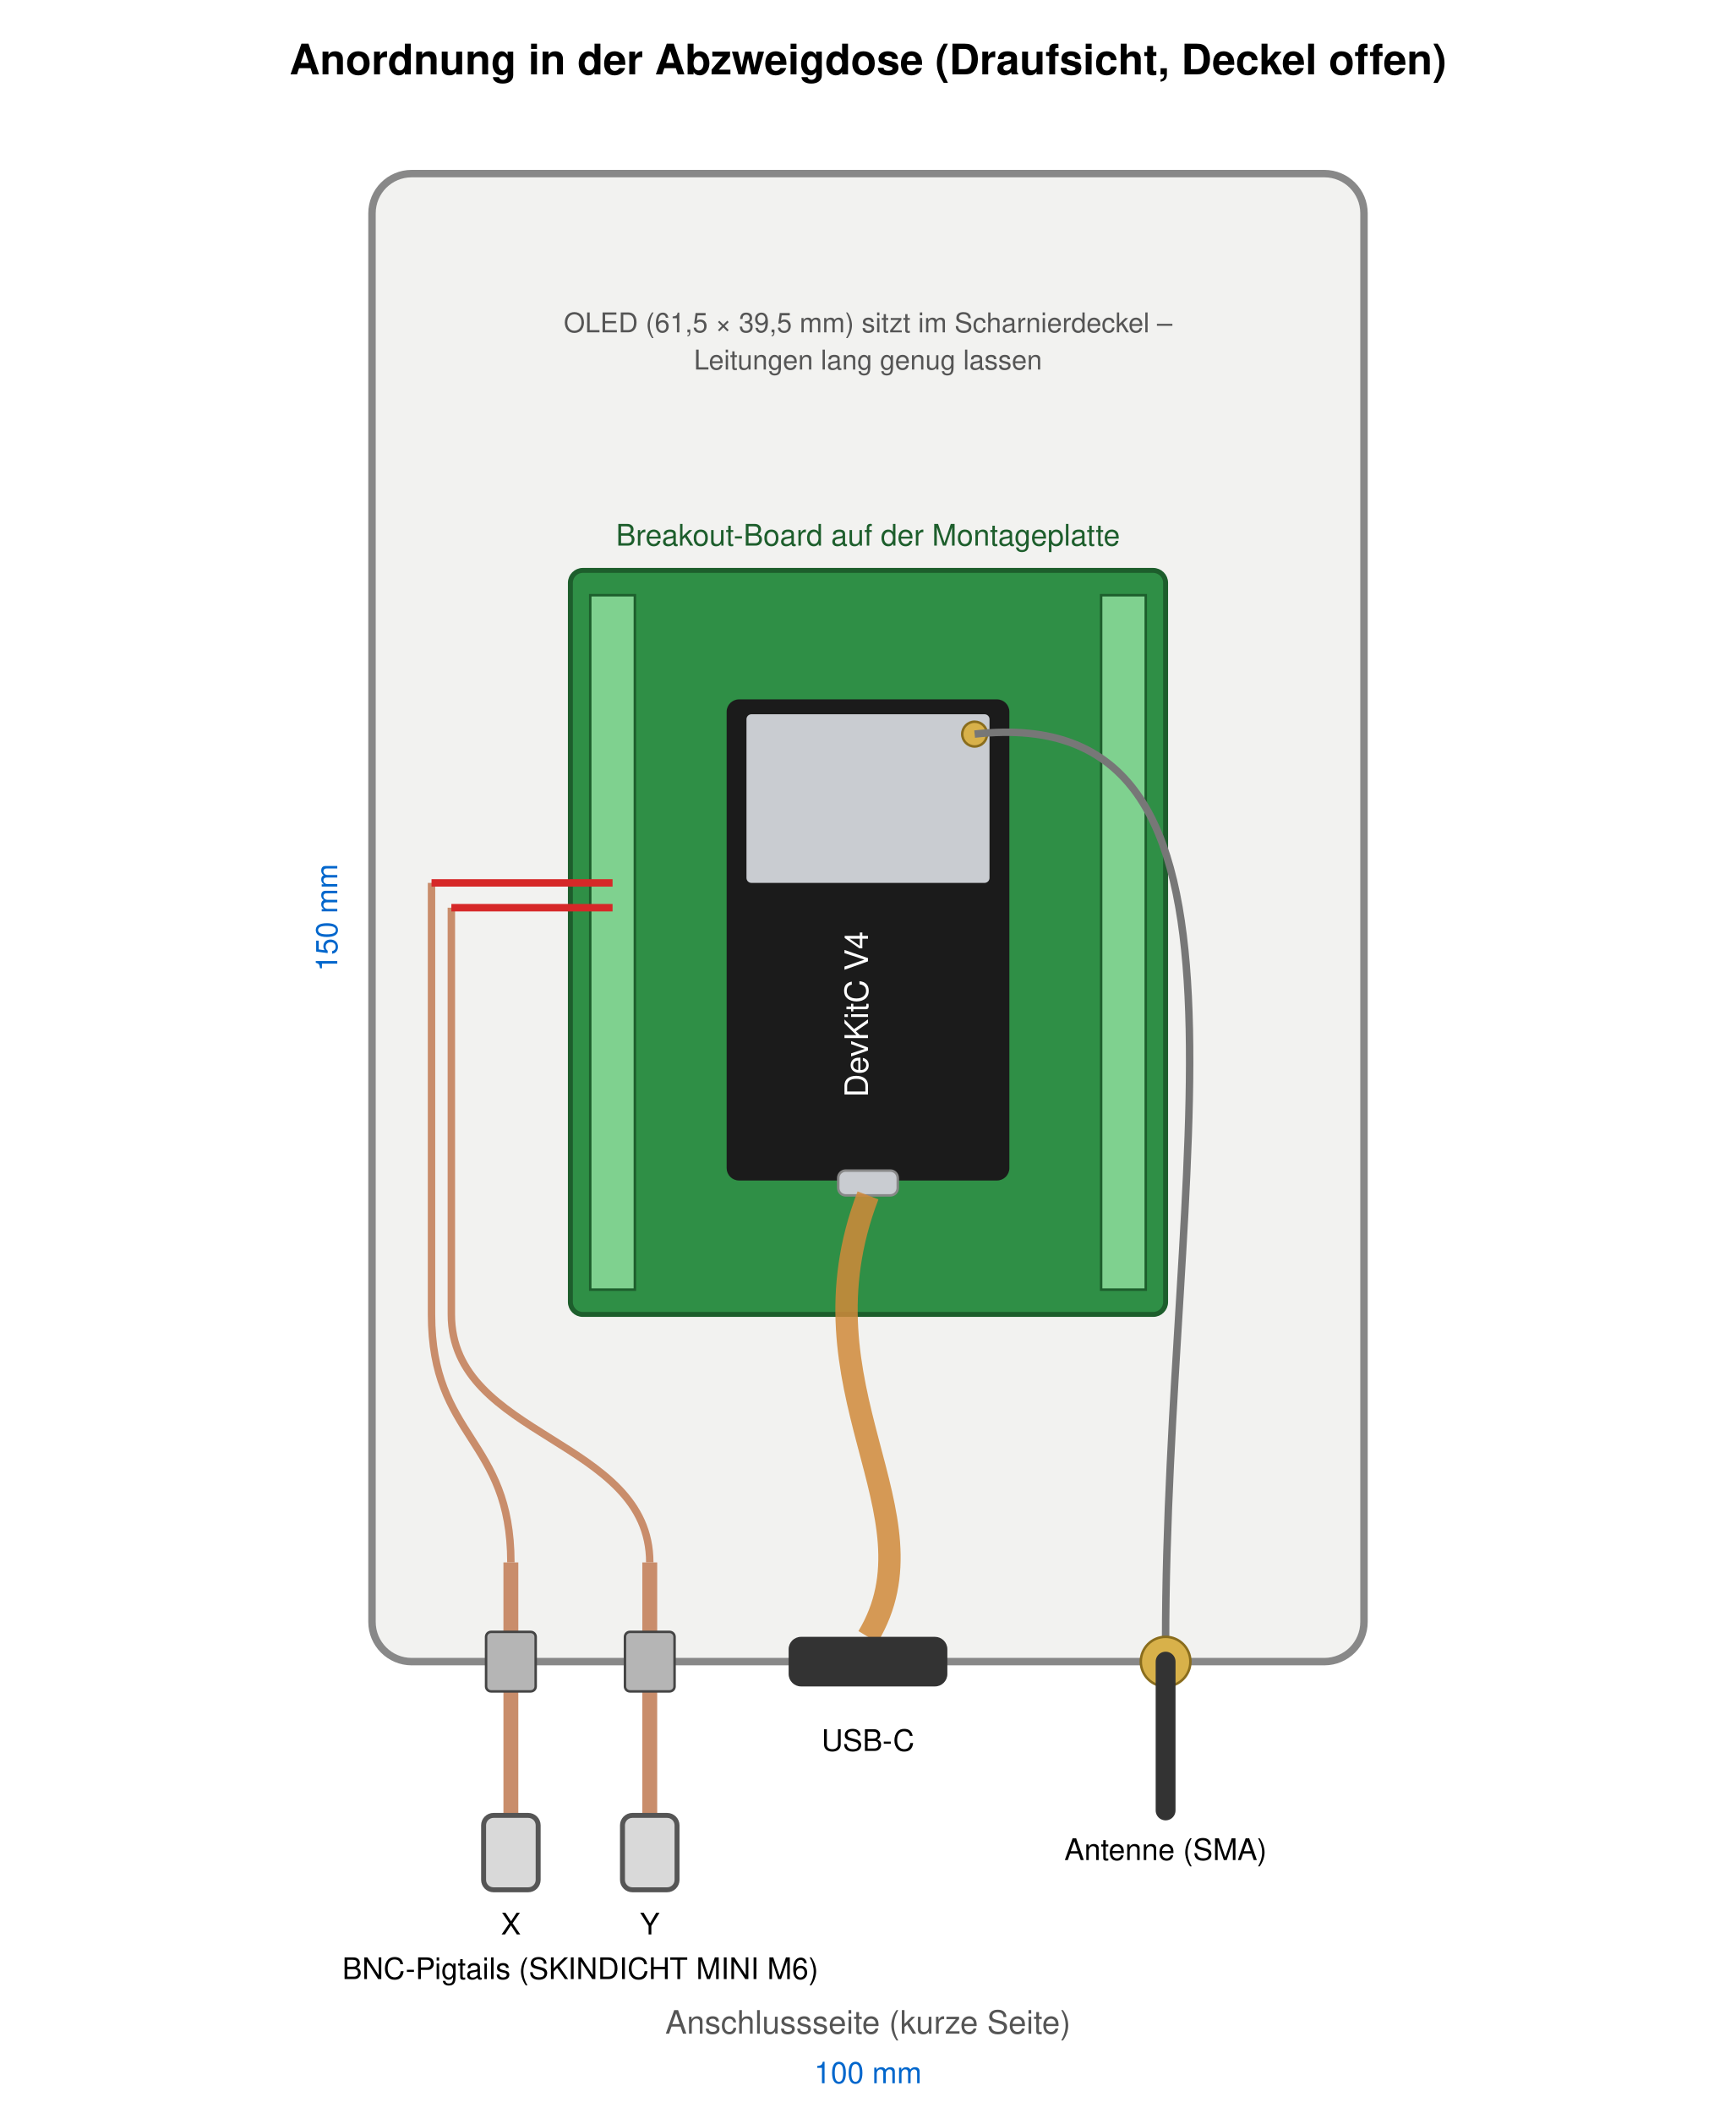
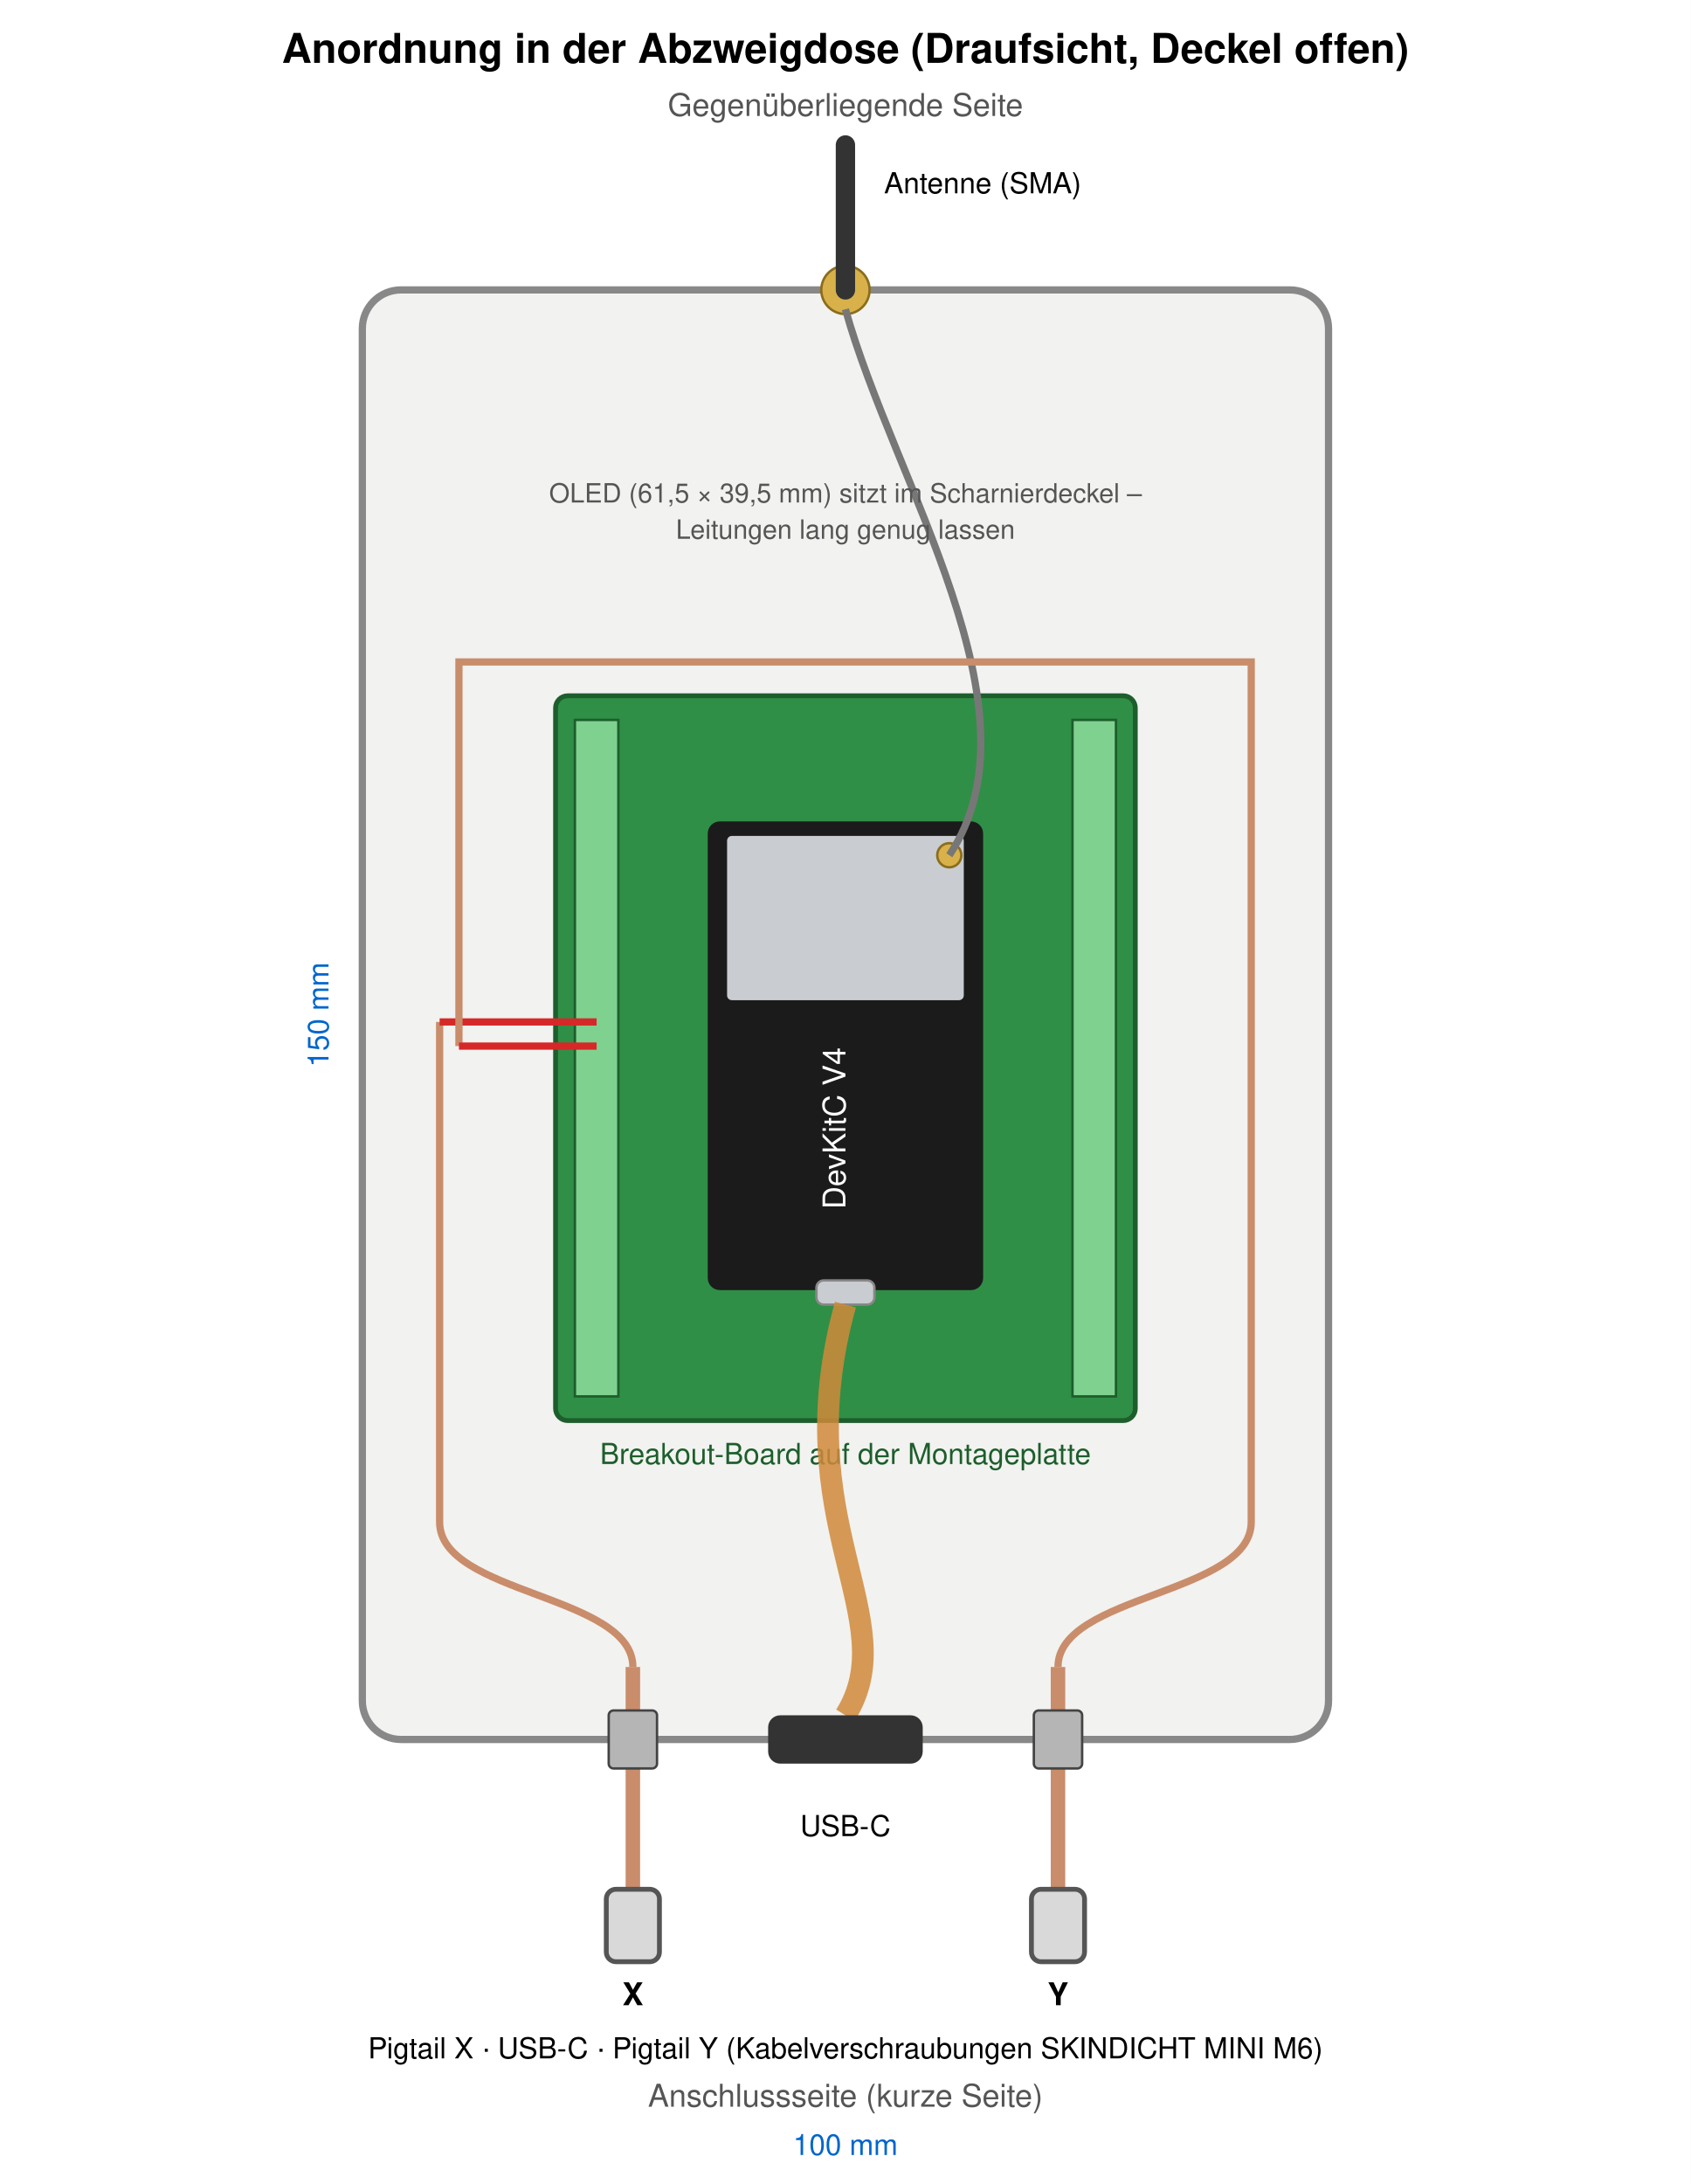
- <svg xmlns="http://www.w3.org/2000/svg" viewBox="0 0 700 852" font-family="Helvetica,Arial,sans-serif">
-   <rect x="0" y="0" width="700" height="852" fill="#fff" />
-   <text x="350.0" y="30" text-anchor="middle" font-size="17" font-weight="bold">Anordnung in der Abzweigdose (Draufsicht, Deckel offen)</text>
-   <rect x="150" y="70" width="400" height="600" rx="16" fill="#f2f2f0" stroke="#888" stroke-width="3" />
-   <rect x="230" y="230" width="240" height="300" rx="5" fill="#2f8f46" stroke="#1d5e2c" stroke-width="2" />
-   <rect x="238" y="240" width="18" height="280" fill="#7fd18f" stroke="#1d5e2c" />
-   <rect x="444" y="240" width="18" height="280" fill="#7fd18f" stroke="#1d5e2c" />
-   <rect x="293.0" y="282" width="114.0" height="194.0" rx="5" fill="#1b1b1b" />
-   <rect x="301.0" y="288" width="98.0" height="68" rx="2" fill="#c9ccd1" />
-   <text x="350" y="409.0" text-anchor="middle" font-size="13" fill="#fff" transform="rotate(-90 350 409.0)">DevKitC V4</text>
-   <circle cx="393.0" cy="296" r="5" fill="#d8b14a" stroke="#8a6d1d" />
-   <text x="350.0" y="220" text-anchor="middle" font-size="12" fill="#1d5e2c">Breakout-Board auf der Montageplatte</text>
-   <rect x="338" y="472.0" width="24" height="10" rx="3" fill="#c9ccd1" stroke="#888" />
-   <path d="M350,482.0 C320,560 380,610 350,660" fill="none" stroke="#d08a3a" stroke-width="9" stroke-opacity=".85" />
-   <rect x="318" y="660" width="64" height="20" rx="5" fill="#333" />
-   <text x="350" y="706" text-anchor="middle" font-size="12">USB-C</text>
-   <line x1="206" y1="740" x2="206" y2="630" stroke="#c98d6b" stroke-width="6" />
-   <rect x="195" y="732" width="22" height="30" rx="4" fill="#d9d9d9" stroke="#555" stroke-width="2" />
-   <text x="206" y="780" text-anchor="middle" font-size="12">X</text>
-   <rect x="196" y="658" width="20" height="24" rx="2" fill="#b5b5b5" stroke="#444" />
-   <path d="M206,630 C206,580 174,580 174,530 L174,356.0" fill="none" stroke="#c98d6b" stroke-width="3" />
-   <line x1="174" y1="356.0" x2="247" y2="356.0" stroke="#d62828" stroke-width="3" />
-   <line x1="262" y1="740" x2="262" y2="630" stroke="#c98d6b" stroke-width="6" />
-   <rect x="251" y="732" width="22" height="30" rx="4" fill="#d9d9d9" stroke="#555" stroke-width="2" />
-   <text x="262" y="780" text-anchor="middle" font-size="12">Y</text>
-   <rect x="252" y="658" width="20" height="24" rx="2" fill="#b5b5b5" stroke="#444" />
-   <path d="M262,630 C262,580 182,580 182,530 L182,366.0" fill="none" stroke="#c98d6b" stroke-width="3" />
-   <line x1="182" y1="366.0" x2="247" y2="366.0" stroke="#d62828" stroke-width="3" />
-   <text x="234" y="798" text-anchor="middle" font-size="12">BNC-Pigtails (SKINDICHT MINI M6)</text>
-   <path d="M393.0,296 C520,282 470,470 470,662" fill="none" stroke="#777" stroke-width="3" />
-   <circle cx="470" cy="670" r="10" fill="#d8b14a" stroke="#8a6d1d" />
-   <line x1="470" y1="670" x2="470" y2="730" stroke="#333" stroke-width="8" stroke-linecap="round" />
-   <text x="470" y="750" text-anchor="middle" font-size="12">Antenne (SMA)</text>
-   <text x="350.0" y="134" text-anchor="middle" font-size="11" fill="#555">OLED (61,5 × 39,5 mm) sitzt im Scharnierdeckel –</text>
-   <text x="350.0" y="149" text-anchor="middle" font-size="11" fill="#555">Leitungen lang genug lassen</text>
-   <text x="350.0" y="820" text-anchor="middle" font-size="13" fill="#555">Anschlussseite (kurze Seite)</text>
-   <text x="136" y="370.0" text-anchor="middle" font-size="12" fill="#06c" transform="rotate(-90 136 370.0)">150 mm</text>
-   <text x="350.0" y="840" text-anchor="middle" font-size="12" fill="#06c">100 mm</text>
+ <svg xmlns="http://www.w3.org/2000/svg" viewBox="0 0 700 904" font-family="Helvetica,Arial,sans-serif">
+   <rect x="0" y="0" width="700" height="904" fill="#fff" />
+   <text x="350.0" y="26" text-anchor="middle" font-size="17" font-weight="bold">Anordnung in der Abzweigdose (Draufsicht, Deckel offen)</text>
+   <rect x="150" y="120" width="400" height="600" rx="16" fill="#f2f2f0" stroke="#888" stroke-width="3" />
+   <circle cx="350" cy="120" r="10" fill="#d8b14a" stroke="#8a6d1d" />
+   <line x1="350" y1="120" x2="350" y2="60" stroke="#333" stroke-width="8" stroke-linecap="round" />
+   <text x="366" y="80" font-size="12">Antenne (SMA)</text>
+   <text x="350.0" y="48" text-anchor="middle" font-size="13" fill="#555">Gegenüberliegende Seite</text>
+   <rect x="230" y="288" width="240" height="300" rx="5" fill="#2f8f46" stroke="#1d5e2c" stroke-width="2" />
+   <rect x="238" y="298" width="18" height="280" fill="#7fd18f" stroke="#1d5e2c" />
+   <rect x="444" y="298" width="18" height="280" fill="#7fd18f" stroke="#1d5e2c" />
+   <rect x="293.0" y="340" width="114.0" height="194.0" rx="5" fill="#1b1b1b" />
+   <rect x="301.0" y="346" width="98.0" height="68" rx="2" fill="#c9ccd1" />
+   <text x="350" y="467.0" text-anchor="middle" font-size="13" fill="#fff" transform="rotate(-90 350 467.0)">DevKitC V4</text>
+   <circle cx="393.0" cy="354" r="5" fill="#d8b14a" stroke="#8a6d1d" />
+   <path d="M393.0,354 C433.0,294 370,200 350,128" fill="none" stroke="#777" stroke-width="3" />
+   <text x="350.0" y="606" text-anchor="middle" font-size="12" fill="#1d5e2c">Breakout-Board auf der Montageplatte</text>
+   <rect x="338" y="530.0" width="24" height="10" rx="3" fill="#c9ccd1" stroke="#888" />
+   <path d="M350,540.0 C325,630 375,670 350,710" fill="none" stroke="#d08a3a" stroke-width="9" stroke-opacity=".85" />
+   <rect x="318" y="710" width="64" height="20" rx="5" fill="#333" />
+   <text x="350" y="760" text-anchor="middle" font-size="12">USB-C</text>
+   <line x1="262" y1="790" x2="262" y2="690" stroke="#c98d6b" stroke-width="6" />
+   <rect x="251" y="782" width="22" height="30" rx="4" fill="#d9d9d9" stroke="#555" stroke-width="2" />
+   <text x="262" y="830" text-anchor="middle" font-size="13" font-weight="bold">X</text>
+   <rect x="252" y="708" width="20" height="24" rx="2" fill="#b5b5b5" stroke="#444" />
+   <path d="M262,690 C262,660 182,660 182,630 L182,423.0" fill="none" stroke="#c98d6b" stroke-width="3" />
+   <line x1="182" y1="423.0" x2="247" y2="423.0" stroke="#d62828" stroke-width="3" />
+   <line x1="438" y1="790" x2="438" y2="690" stroke="#c98d6b" stroke-width="6" />
+   <rect x="427" y="782" width="22" height="30" rx="4" fill="#d9d9d9" stroke="#555" stroke-width="2" />
+   <text x="438" y="830" text-anchor="middle" font-size="13" font-weight="bold">Y</text>
+   <rect x="428" y="708" width="20" height="24" rx="2" fill="#b5b5b5" stroke="#444" />
+   <path d="M438,690 C438,660 518,660 518,630 L518,274 L190,274 L190,433.0" fill="none" stroke="#c98d6b" stroke-width="3" />
+   <line x1="190" y1="433.0" x2="247" y2="433.0" stroke="#d62828" stroke-width="3" />
+   <text x="350.0" y="852" text-anchor="middle" font-size="12">Pigtail X · USB-C · Pigtail Y (Kabelverschraubungen SKINDICHT MINI M6)</text>
+   <text x="350.0" y="872" text-anchor="middle" font-size="13" fill="#555">Anschlussseite (kurze Seite)</text>
+   <text x="350.0" y="208" text-anchor="middle" font-size="11" fill="#555">OLED (61,5 × 39,5 mm) sitzt im Scharnierdeckel –</text>
+   <text x="350.0" y="223" text-anchor="middle" font-size="11" fill="#555">Leitungen lang genug lassen</text>
+   <text x="136" y="420.0" text-anchor="middle" font-size="12" fill="#06c" transform="rotate(-90 136 420.0)">150 mm</text>
+   <text x="350.0" y="892" text-anchor="middle" font-size="12" fill="#06c">100 mm</text>
</svg>
